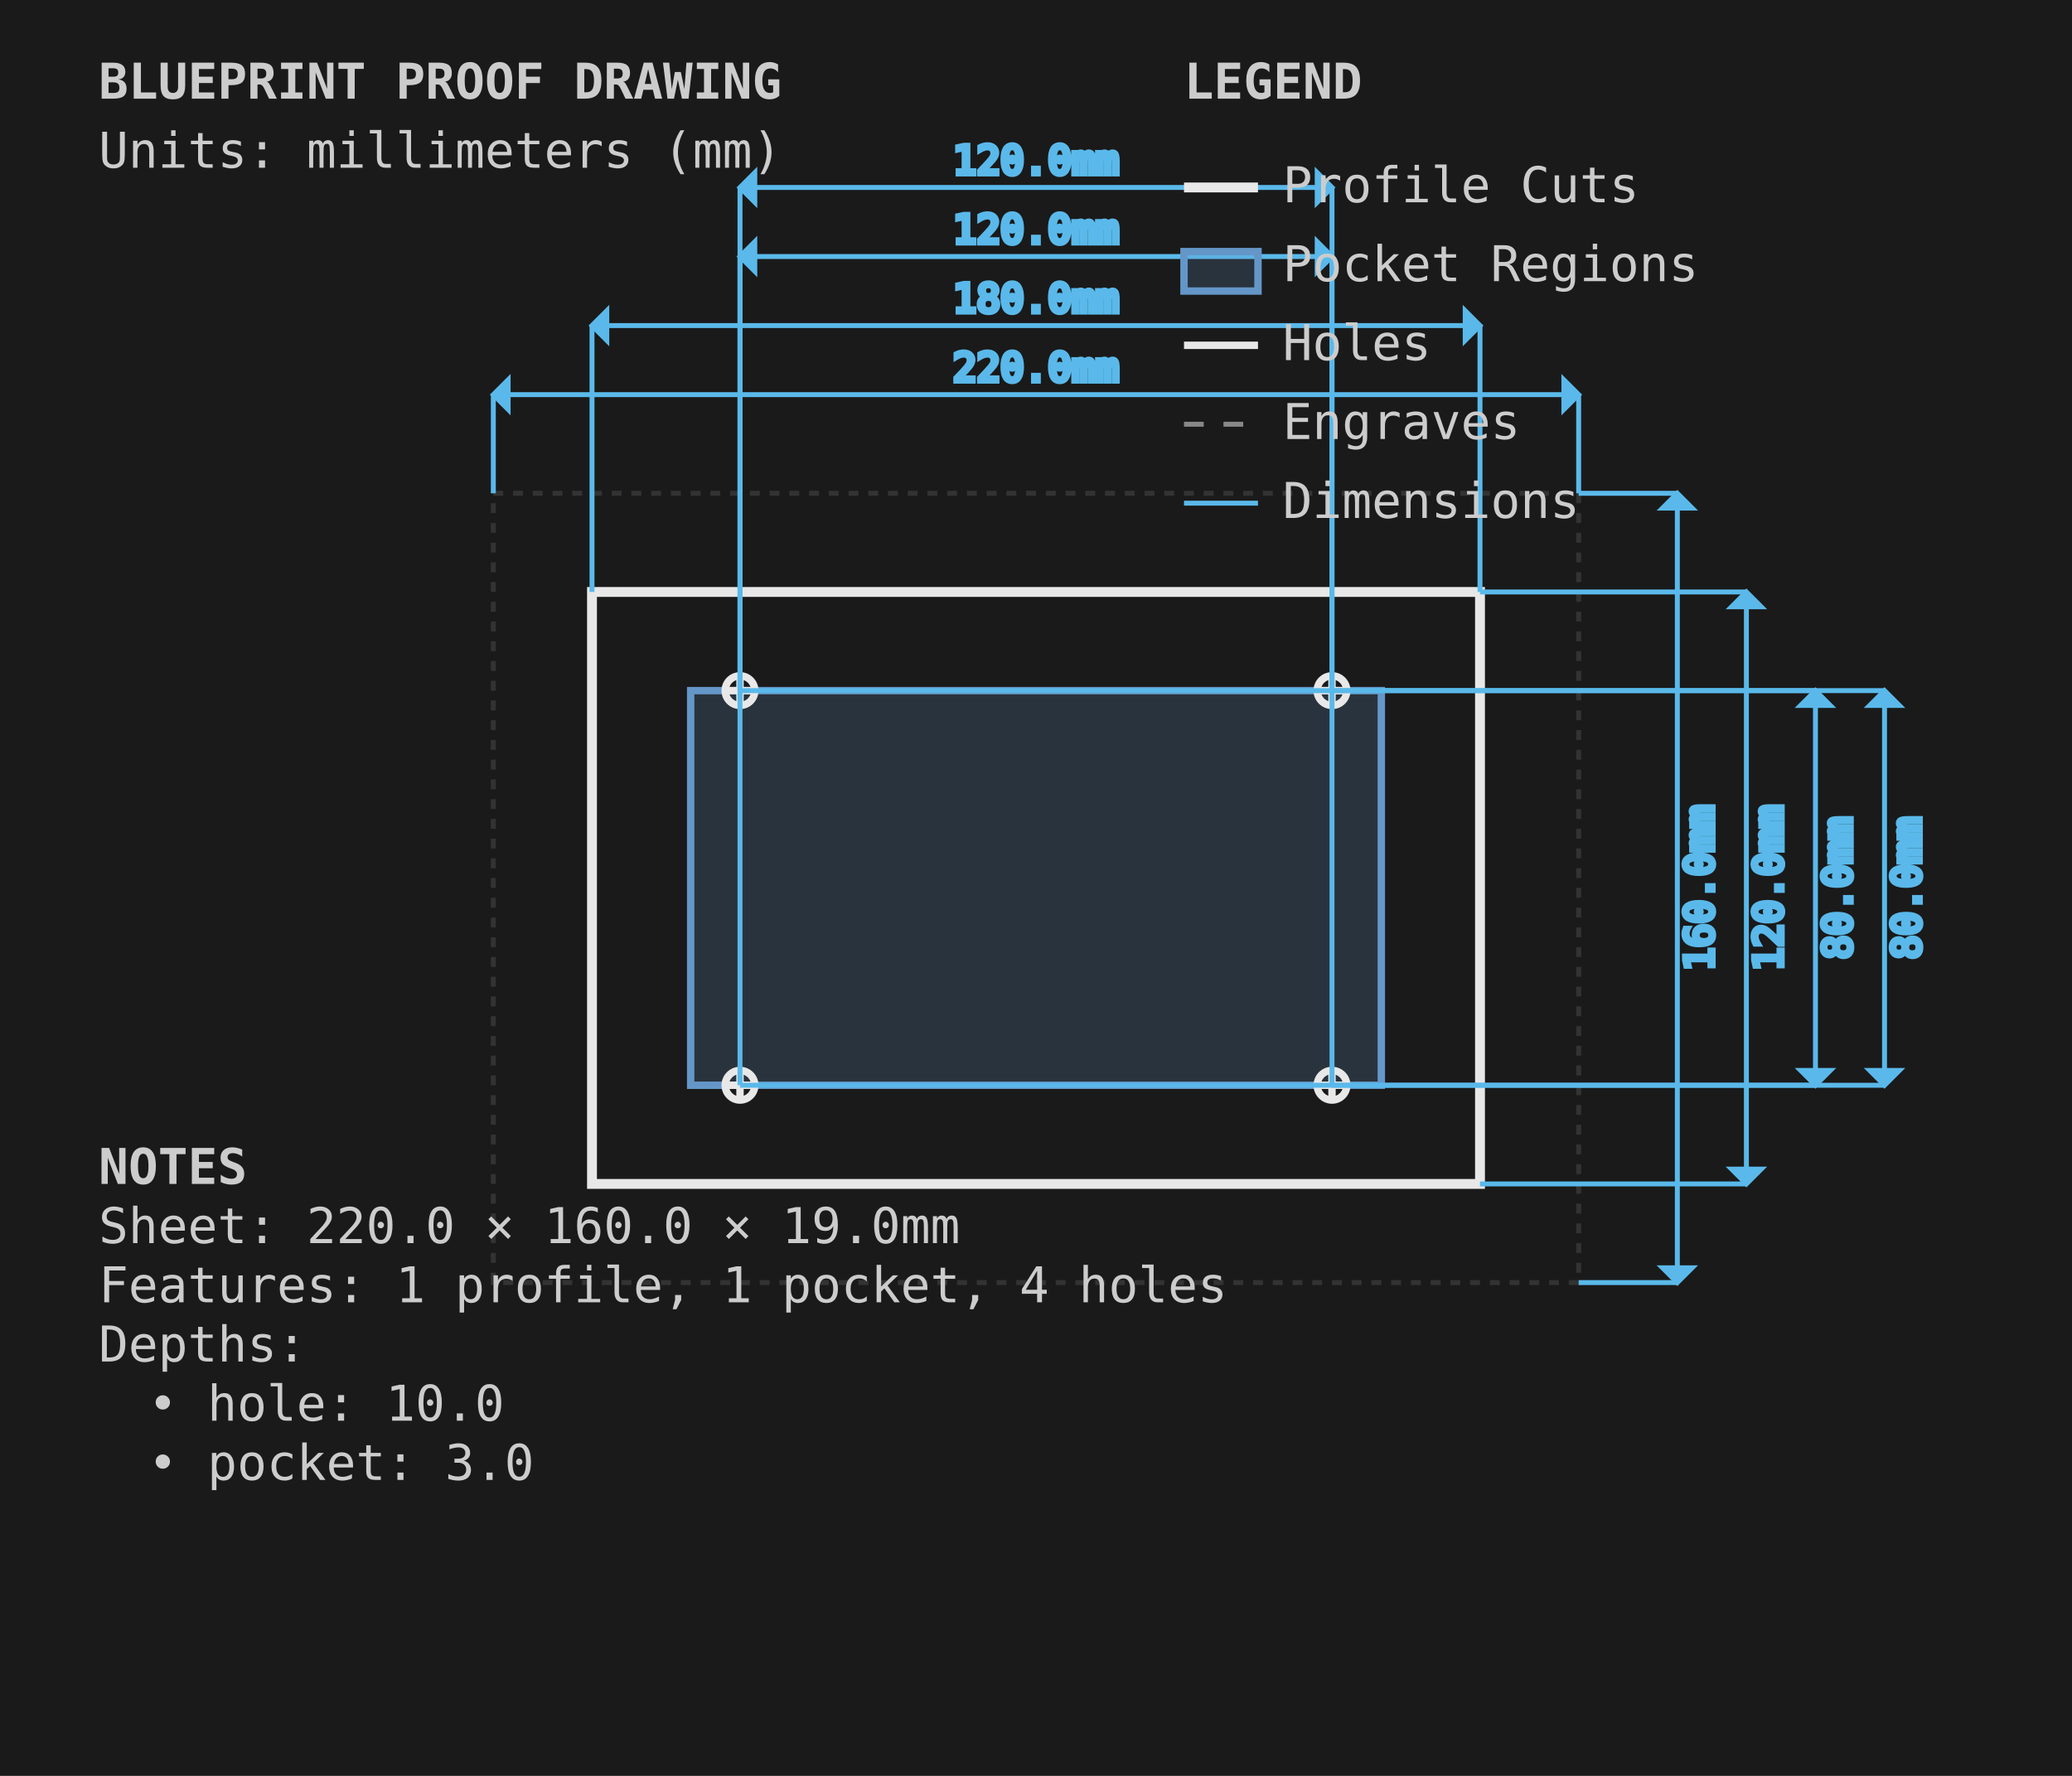
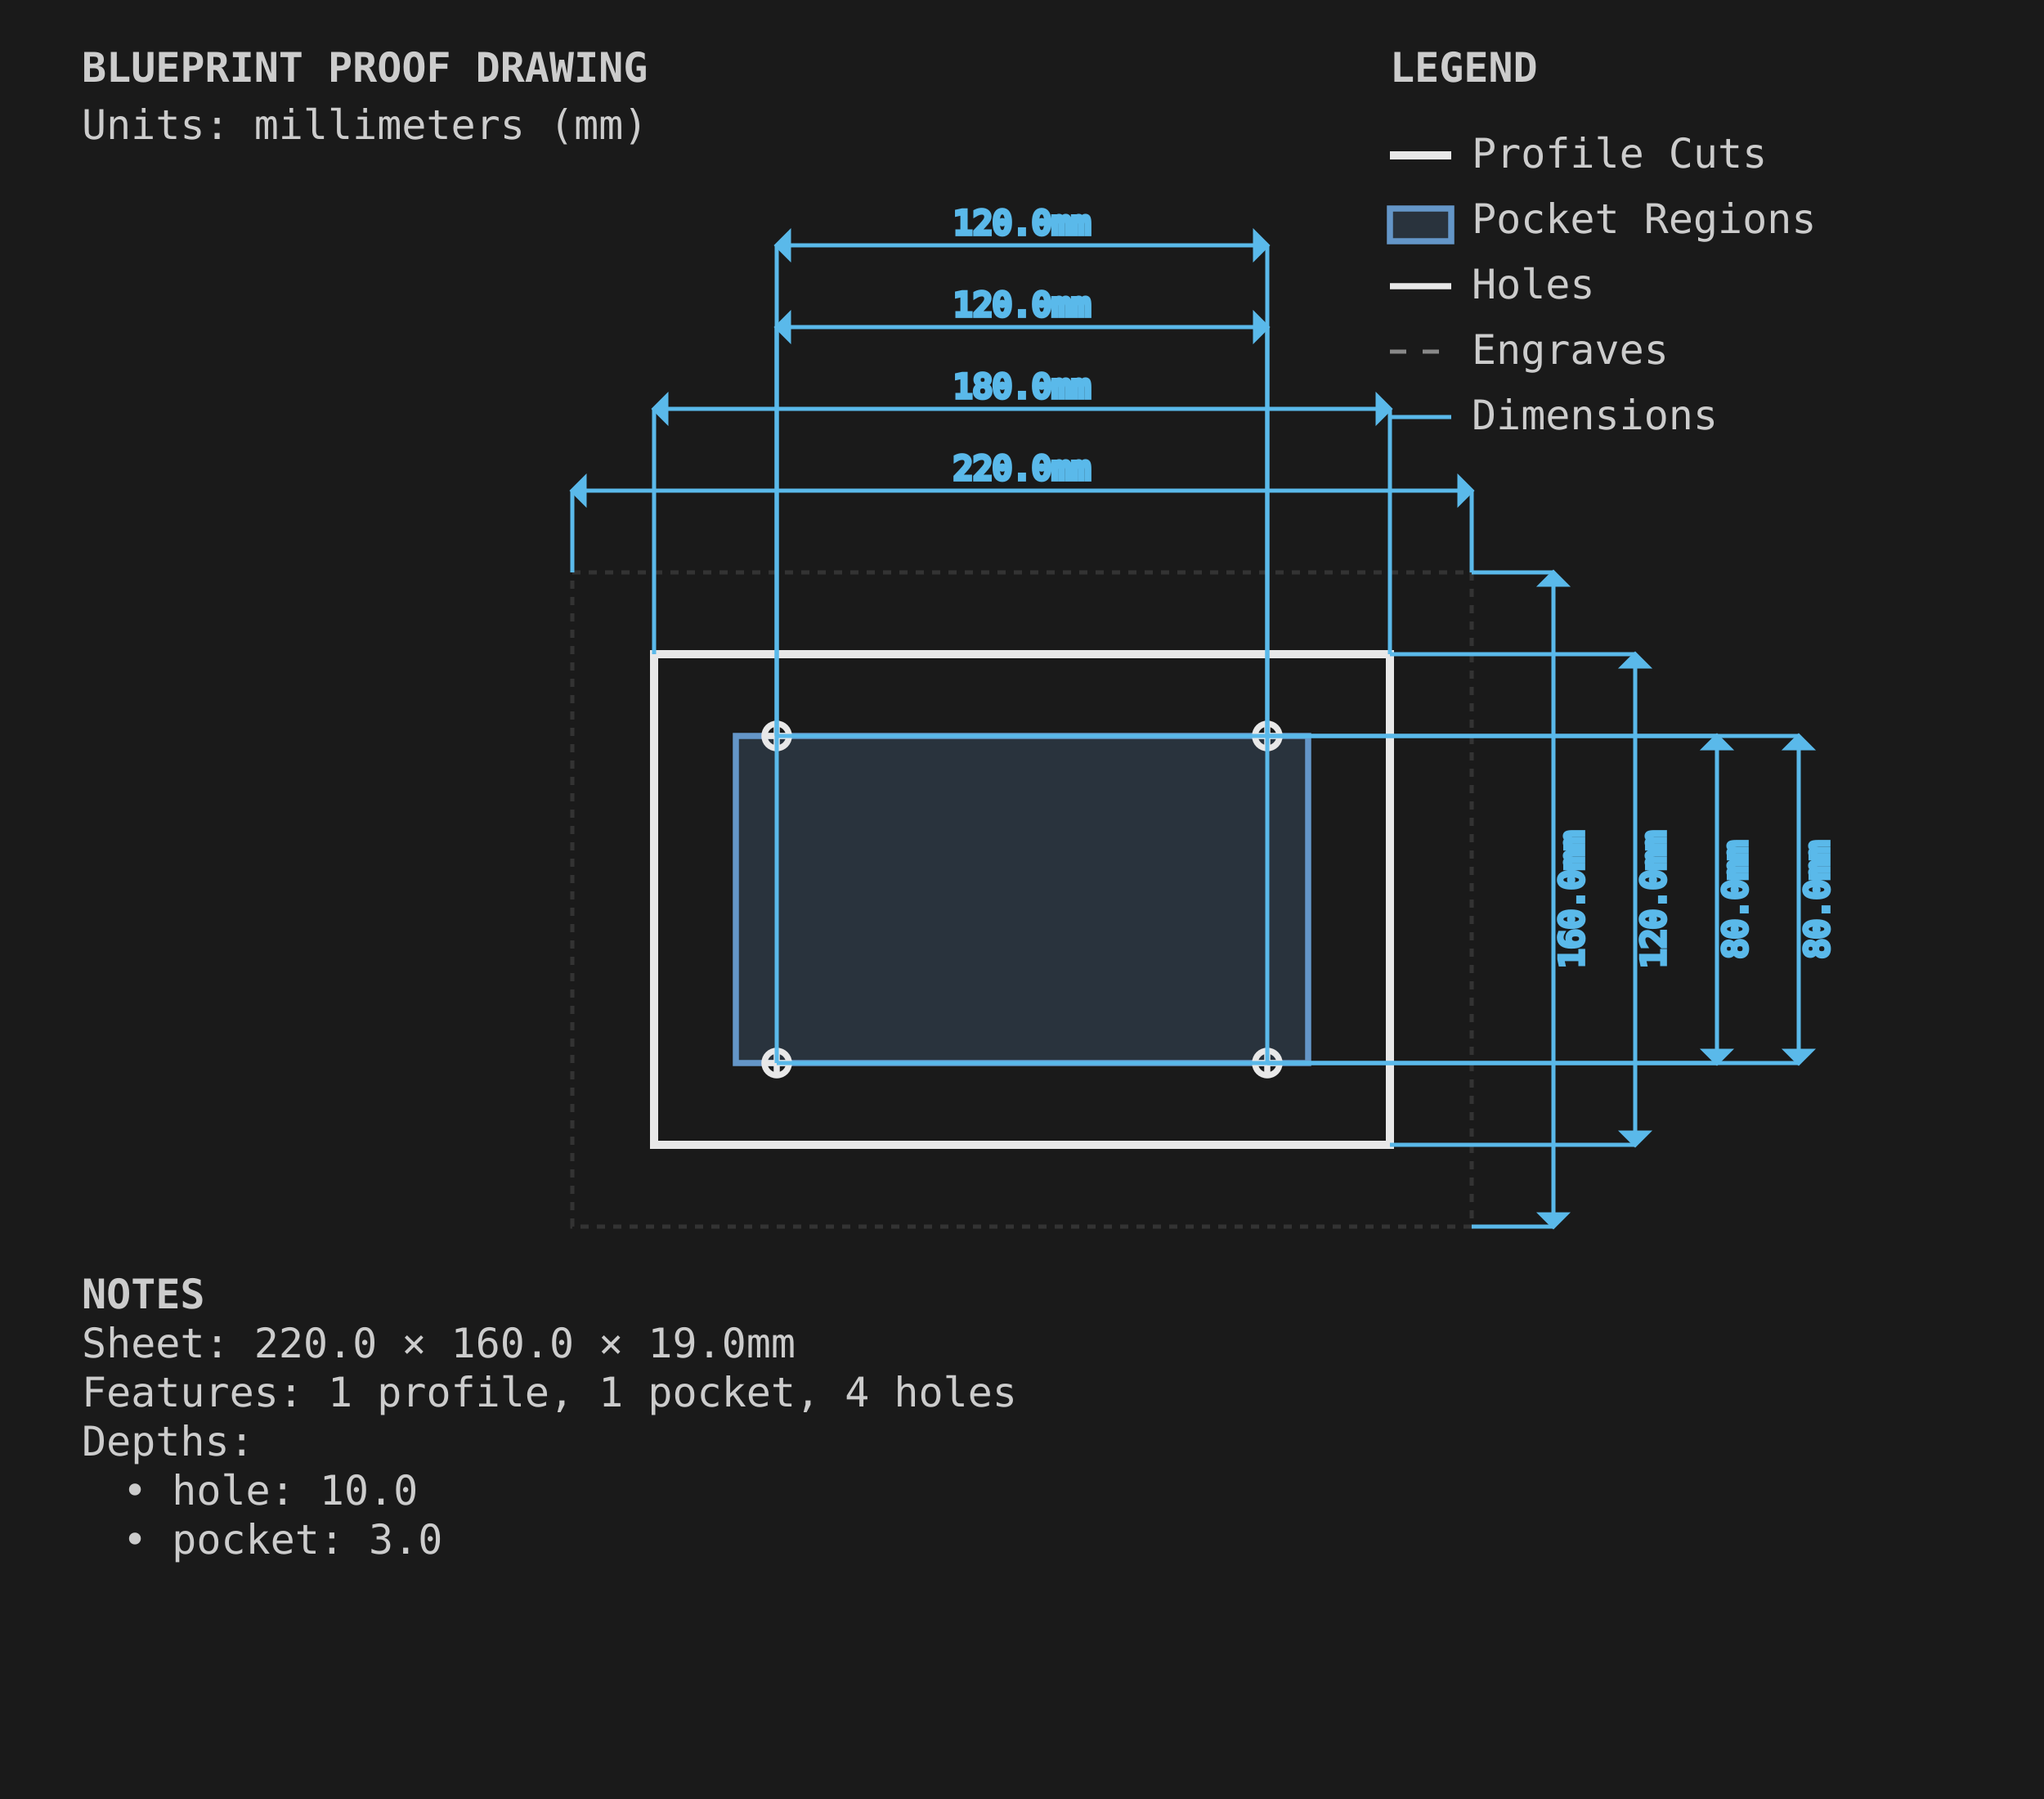
- <svg xmlns="http://www.w3.org/2000/svg" viewBox="0 0 420.0 360.0" width="420.0mm" height="360.0mm">
+ <svg xmlns="http://www.w3.org/2000/svg" viewBox="0 0 500.0 440.0" width="500.0mm" height="440.0mm">
  <style>
        .sheet-outline { stroke: #333333; stroke-width: 1; fill: none; stroke-dasharray: 2,2; }
        .profile-cuts { stroke: #e8e8e8; stroke-width: 2; fill: none; }
        .pocket-regions { stroke: #6496c8; stroke-width: 1.5; fill: #6496c8; fill-opacity: 0.2; }
        .holes { stroke: #e8e8e8; stroke-width: 1.5; fill: none; }
        .engrave-paths { stroke: #888888; stroke-width: 1; fill: none; stroke-dasharray: 4,4; }
        .construction { stroke: #333333; stroke-width: 0.5; fill: none; stroke-dasharray: 2,2; }
        .dimensions { stroke: #5ab9ea; stroke-width: 1; fill: none; }
        .dimension-text { fill: #5ab9ea; font-family: monospace; font-size: 8px; }
        .notes { fill: #cccccc; font-family: monospace; font-size: 10px; }
        .legend { fill: #cccccc; font-family: monospace; font-size: 10px; }
    </style>
-   <rect x="0" y="0" width="420.0" height="360.0" fill="#1a1a1a" />
+   <rect x="0" y="0" width="500.0" height="440.0" fill="#1a1a1a" />
  <g id="SHEET_OUTLINE" class="sheet-outline">
-     <rect x="100" y="100" width="220.0" height="160.0" />
+     <rect x="140" y="140" width="220.0" height="160.0" />
  </g>
  <g id="PROFILE_CUTS" class="profile-cuts">
-     <rect x="120.0" y="120.0" width="180.0" height="120.0" />
+     <rect x="160.0" y="160.0" width="180.0" height="120.0" />
  </g>
  <g id="POCKET_REGIONS" class="pocket-regions">
-     <rect x="140.0" y="140.0" width="140.0" height="80.0" />
+     <rect x="180.0" y="180.0" width="140.0" height="80.0" />
  </g>
  <g id="ENGRAVE_PATHS" class="engrave-paths" />
  <g id="HOLES" class="holes">
-     <circle cx="150.0" cy="140.0" r="3.0" />
-     <line x1="147.0" y1="140.0" x2="153.0" y2="140.0" />
-     <line x1="150.0" y1="137.0" x2="150.0" y2="143.0" />
-     <circle cx="270.0" cy="140.0" r="3.0" />
-     <line x1="267.0" y1="140.0" x2="273.0" y2="140.0" />
-     <line x1="270.0" y1="137.0" x2="270.0" y2="143.0" />
-     <circle cx="150.0" cy="220.0" r="3.0" />
-     <line x1="147.0" y1="220.0" x2="153.0" y2="220.0" />
-     <line x1="150.0" y1="217.0" x2="150.0" y2="223.0" />
-     <circle cx="270.0" cy="220.0" r="3.0" />
-     <line x1="267.0" y1="220.0" x2="273.0" y2="220.0" />
-     <line x1="270.0" y1="217.0" x2="270.0" y2="223.0" />
+     <circle cx="190.0" cy="180.0" r="3.0" />
+     <line x1="187.0" y1="180.0" x2="193.0" y2="180.0" />
+     <line x1="190.0" y1="177.0" x2="190.0" y2="183.0" />
+     <circle cx="310.0" cy="180.0" r="3.0" />
+     <line x1="307.0" y1="180.0" x2="313.0" y2="180.0" />
+     <line x1="310.0" y1="177.0" x2="310.0" y2="183.0" />
+     <circle cx="190.0" cy="260.0" r="3.0" />
+     <line x1="187.0" y1="260.0" x2="193.0" y2="260.0" />
+     <line x1="190.0" y1="257.0" x2="190.0" y2="263.0" />
+     <circle cx="310.0" cy="260.0" r="3.0" />
+     <line x1="307.0" y1="260.0" x2="313.0" y2="260.0" />
+     <line x1="310.0" y1="257.0" x2="310.0" y2="263.0" />
  </g>
  <g id="CONSTRUCTION" class="construction" />
  <g id="DIMENSIONS" class="dimensions">
-     <line x1="100" y1="100" x2="100" y2="80.0" stroke="#5ab9ea" stroke-width="1" />
-     <line x1="320.0" y1="100" x2="320.0" y2="80.0" stroke="#5ab9ea" stroke-width="1" />
-     <line x1="100" y1="80.0" x2="320.0" y2="80.0" stroke="#5ab9ea" stroke-width="1" />
-     <polygon points="100,80.0 103.0,77.0 103.0,83.0" fill="#5ab9ea" />
-     <polygon points="320.0,80.0 317.0,77.0 317.0,83.0" fill="#5ab9ea" />
-     <text x="210.0" y="75.0" class="dimension-text" text-anchor="middle" dominant-baseline="middle">220.0mm</text>
-     <line x1="320.0" y1="100" x2="340.0" y2="100" stroke="#5ab9ea" stroke-width="1" />
-     <line x1="320.0" y1="260.0" x2="340.0" y2="260.0" stroke="#5ab9ea" stroke-width="1" />
-     <line x1="340.0" y1="100" x2="340.0" y2="260.0" stroke="#5ab9ea" stroke-width="1" />
-     <polygon points="340.0,100 337.0,103.0 343.0,103.0" fill="#5ab9ea" />
-     <polygon points="340.0,260.0 337.0,257.0 343.0,257.0" fill="#5ab9ea" />
-     <text x="345.0" y="180.0" class="dimension-text" text-anchor="middle" dominant-baseline="middle" transform="rotate(-90 345.0 180.0)">160.0mm</text>
-     <line x1="120.0" y1="120.0" x2="120.0" y2="66.0" stroke="#5ab9ea" stroke-width="1" />
-     <line x1="300.0" y1="120.0" x2="300.0" y2="66.0" stroke="#5ab9ea" stroke-width="1" />
-     <line x1="120.0" y1="66.0" x2="300.0" y2="66.0" stroke="#5ab9ea" stroke-width="1" />
-     <polygon points="120.0,66.0 123.0,63.0 123.0,69.0" fill="#5ab9ea" />
-     <polygon points="300.0,66.0 297.0,63.0 297.0,69.0" fill="#5ab9ea" />
-     <text x="210.0" y="61.0" class="dimension-text" text-anchor="middle" dominant-baseline="middle">180.0mm</text>
-     <line x1="300.0" y1="120.0" x2="354.0" y2="120.0" stroke="#5ab9ea" stroke-width="1" />
-     <line x1="300.0" y1="240.0" x2="354.0" y2="240.0" stroke="#5ab9ea" stroke-width="1" />
-     <line x1="354.0" y1="120.0" x2="354.0" y2="240.0" stroke="#5ab9ea" stroke-width="1" />
-     <polygon points="354.0,120.0 351.0,123.0 357.0,123.0" fill="#5ab9ea" />
-     <polygon points="354.0,240.0 351.0,237.0 357.0,237.0" fill="#5ab9ea" />
-     <text x="359.0" y="180.0" class="dimension-text" text-anchor="middle" dominant-baseline="middle" transform="rotate(-90 359.0 180.0)">120.0mm</text>
-     <line x1="150.0" y1="140.0" x2="150.0" y2="52.0" stroke="#5ab9ea" stroke-width="1" />
-     <line x1="270.0" y1="140.0" x2="270.0" y2="52.0" stroke="#5ab9ea" stroke-width="1" />
-     <line x1="150.0" y1="52.0" x2="270.0" y2="52.0" stroke="#5ab9ea" stroke-width="1" />
-     <polygon points="150.0,52.0 153.0,49.0 153.0,55.0" fill="#5ab9ea" />
-     <polygon points="270.0,52.0 267.0,49.0 267.0,55.0" fill="#5ab9ea" />
-     <text x="210.0" y="47.0" class="dimension-text" text-anchor="middle" dominant-baseline="middle">120.0mm</text>
-     <line x1="150.0" y1="220.0" x2="150.0" y2="38.0" stroke="#5ab9ea" stroke-width="1" />
-     <line x1="270.0" y1="220.0" x2="270.0" y2="38.0" stroke="#5ab9ea" stroke-width="1" />
-     <line x1="150.0" y1="38.0" x2="270.0" y2="38.0" stroke="#5ab9ea" stroke-width="1" />
-     <polygon points="150.0,38.0 153.0,35.0 153.0,41.0" fill="#5ab9ea" />
-     <polygon points="270.0,38.0 267.0,35.0 267.0,41.0" fill="#5ab9ea" />
-     <text x="210.0" y="33.0" class="dimension-text" text-anchor="middle" dominant-baseline="middle">120.0mm</text>
-     <line x1="150.0" y1="140.0" x2="368.0" y2="140.0" stroke="#5ab9ea" stroke-width="1" />
-     <line x1="150.0" y1="220.0" x2="368.0" y2="220.0" stroke="#5ab9ea" stroke-width="1" />
-     <line x1="368.0" y1="140.0" x2="368.0" y2="220.0" stroke="#5ab9ea" stroke-width="1" />
-     <polygon points="368.0,140.0 365.0,143.0 371.0,143.0" fill="#5ab9ea" />
-     <polygon points="368.0,220.0 365.0,217.0 371.0,217.0" fill="#5ab9ea" />
-     <text x="373.0" y="180.0" class="dimension-text" text-anchor="middle" dominant-baseline="middle" transform="rotate(-90 373.0 180.0)">80.0mm</text>
-     <line x1="270.0" y1="140.0" x2="382.0" y2="140.0" stroke="#5ab9ea" stroke-width="1" />
-     <line x1="270.0" y1="220.0" x2="382.0" y2="220.0" stroke="#5ab9ea" stroke-width="1" />
-     <line x1="382.0" y1="140.0" x2="382.0" y2="220.0" stroke="#5ab9ea" stroke-width="1" />
-     <polygon points="382.0,140.0 379.0,143.0 385.0,143.0" fill="#5ab9ea" />
-     <polygon points="382.0,220.0 379.0,217.0 385.0,217.0" fill="#5ab9ea" />
-     <text x="387.0" y="180.0" class="dimension-text" text-anchor="middle" dominant-baseline="middle" transform="rotate(-90 387.0 180.0)">80.0mm</text>
+     <line x1="140" y1="140" x2="140" y2="120.0" stroke="#5ab9ea" stroke-width="1" />
+     <line x1="360.0" y1="140" x2="360.0" y2="120.0" stroke="#5ab9ea" stroke-width="1" />
+     <line x1="140" y1="120.0" x2="360.0" y2="120.0" stroke="#5ab9ea" stroke-width="1" />
+     <polygon points="140,120.0 143.0,117.0 143.0,123.0" fill="#5ab9ea" />
+     <polygon points="360.0,120.0 357.0,117.0 357.0,123.0" fill="#5ab9ea" />
+     <text x="250.0" y="115.0" class="dimension-text" text-anchor="middle" dominant-baseline="middle">220.0mm</text>
+     <line x1="360.0" y1="140" x2="380.0" y2="140" stroke="#5ab9ea" stroke-width="1" />
+     <line x1="360.0" y1="300.0" x2="380.0" y2="300.0" stroke="#5ab9ea" stroke-width="1" />
+     <line x1="380.0" y1="140" x2="380.0" y2="300.0" stroke="#5ab9ea" stroke-width="1" />
+     <polygon points="380.0,140 377.0,143.0 383.0,143.0" fill="#5ab9ea" />
+     <polygon points="380.0,300.0 377.0,297.0 383.0,297.0" fill="#5ab9ea" />
+     <text x="385.0" y="220.0" class="dimension-text" text-anchor="middle" dominant-baseline="middle" transform="rotate(-90 385.0 220.0)">160.0mm</text>
+     <line x1="160.0" y1="160.0" x2="160.0" y2="100.0" stroke="#5ab9ea" stroke-width="1" />
+     <line x1="340.0" y1="160.0" x2="340.0" y2="100.0" stroke="#5ab9ea" stroke-width="1" />
+     <line x1="160.0" y1="100.0" x2="340.0" y2="100.0" stroke="#5ab9ea" stroke-width="1" />
+     <polygon points="160.0,100.0 163.0,97.0 163.0,103.0" fill="#5ab9ea" />
+     <polygon points="340.0,100.0 337.0,97.0 337.0,103.0" fill="#5ab9ea" />
+     <text x="250.0" y="95.0" class="dimension-text" text-anchor="middle" dominant-baseline="middle">180.0mm</text>
+     <line x1="340.0" y1="160.0" x2="400.0" y2="160.0" stroke="#5ab9ea" stroke-width="1" />
+     <line x1="340.0" y1="280.0" x2="400.0" y2="280.0" stroke="#5ab9ea" stroke-width="1" />
+     <line x1="400.0" y1="160.0" x2="400.0" y2="280.0" stroke="#5ab9ea" stroke-width="1" />
+     <polygon points="400.0,160.0 397.0,163.0 403.0,163.0" fill="#5ab9ea" />
+     <polygon points="400.0,280.0 397.0,277.0 403.0,277.0" fill="#5ab9ea" />
+     <text x="405.0" y="220.0" class="dimension-text" text-anchor="middle" dominant-baseline="middle" transform="rotate(-90 405.0 220.0)">120.0mm</text>
+     <line x1="190.0" y1="180.0" x2="190.0" y2="80.0" stroke="#5ab9ea" stroke-width="1" />
+     <line x1="310.0" y1="180.0" x2="310.0" y2="80.0" stroke="#5ab9ea" stroke-width="1" />
+     <line x1="190.0" y1="80.0" x2="310.0" y2="80.0" stroke="#5ab9ea" stroke-width="1" />
+     <polygon points="190.0,80.0 193.0,77.0 193.0,83.0" fill="#5ab9ea" />
+     <polygon points="310.0,80.0 307.0,77.0 307.0,83.0" fill="#5ab9ea" />
+     <text x="250.0" y="75.0" class="dimension-text" text-anchor="middle" dominant-baseline="middle">120.0mm</text>
+     <line x1="190.0" y1="260.0" x2="190.0" y2="60.0" stroke="#5ab9ea" stroke-width="1" />
+     <line x1="310.0" y1="260.0" x2="310.0" y2="60.0" stroke="#5ab9ea" stroke-width="1" />
+     <line x1="190.0" y1="60.0" x2="310.0" y2="60.0" stroke="#5ab9ea" stroke-width="1" />
+     <polygon points="190.0,60.0 193.0,57.0 193.0,63.0" fill="#5ab9ea" />
+     <polygon points="310.0,60.0 307.0,57.0 307.0,63.0" fill="#5ab9ea" />
+     <text x="250.0" y="55.0" class="dimension-text" text-anchor="middle" dominant-baseline="middle">120.0mm</text>
+     <line x1="190.0" y1="180.0" x2="420.0" y2="180.0" stroke="#5ab9ea" stroke-width="1" />
+     <line x1="190.0" y1="260.0" x2="420.0" y2="260.0" stroke="#5ab9ea" stroke-width="1" />
+     <line x1="420.0" y1="180.0" x2="420.0" y2="260.0" stroke="#5ab9ea" stroke-width="1" />
+     <polygon points="420.0,180.0 417.0,183.0 423.0,183.0" fill="#5ab9ea" />
+     <polygon points="420.0,260.0 417.0,257.0 423.0,257.0" fill="#5ab9ea" />
+     <text x="425.0" y="220.0" class="dimension-text" text-anchor="middle" dominant-baseline="middle" transform="rotate(-90 425.0 220.0)">80.0mm</text>
+     <line x1="310.0" y1="180.0" x2="440.0" y2="180.0" stroke="#5ab9ea" stroke-width="1" />
+     <line x1="310.0" y1="260.0" x2="440.0" y2="260.0" stroke="#5ab9ea" stroke-width="1" />
+     <line x1="440.0" y1="180.0" x2="440.0" y2="260.0" stroke="#5ab9ea" stroke-width="1" />
+     <polygon points="440.0,180.0 437.0,183.0 443.0,183.0" fill="#5ab9ea" />
+     <polygon points="440.0,260.0 437.0,257.0 443.0,257.0" fill="#5ab9ea" />
+     <text x="445.0" y="220.0" class="dimension-text" text-anchor="middle" dominant-baseline="middle" transform="rotate(-90 445.0 220.0)">80.0mm</text>
  </g>
  <g id="NOTES" class="notes">
-     <text x="20" y="240.0" class="notes" font-weight="bold">NOTES</text>
-     <text x="20" y="252.0" class="notes">Sheet: 220.0 × 160.0 × 19.0mm</text>
-     <text x="20" y="264.0" class="notes">Features: 1 profile, 1 pocket, 4 holes</text>
-     <text x="20" y="276.0" class="notes">Depths:</text>
-     <text x="30" y="288.0" class="notes">• hole: 10.0</text>
-     <text x="30" y="300.0" class="notes">• pocket: 3.0</text>
+     <text x="20" y="320.0" class="notes" font-weight="bold">NOTES</text>
+     <text x="20" y="332.0" class="notes">Sheet: 220.0 × 160.0 × 19.0mm</text>
+     <text x="20" y="344.0" class="notes">Features: 1 profile, 1 pocket, 4 holes</text>
+     <text x="20" y="356.0" class="notes">Depths:</text>
+     <text x="30" y="368.0" class="notes">• hole: 10.0</text>
+     <text x="30" y="380.0" class="notes">• pocket: 3.0</text>
  </g>
  <g id="TITLE_BLOCK" class="title-block">
    <text x="20" y="20" class="notes" font-weight="bold" font-size="14px">BLUEPRINT PROOF DRAWING</text>
    <text x="20" y="34" class="notes" font-size="9px">Units: millimeters (mm)</text>
  </g>
  <g id="LEGEND" class="legend">
-     <text x="240.0" y="20" class="legend" font-weight="bold">LEGEND</text>
-     <line x1="240.0" y1="38" x2="255.0" y2="38" stroke="#e8e8e8" stroke-width="2" />
-     <text x="260.0" y="41" class="legend">Profile Cuts</text>
-     <rect x="240.0" y="51" width="15.0" height="8" stroke="#6496c8" stroke-width="1.5" fill="#6496c8" fill-opacity="0.2" />
-     <text x="260.0" y="57" class="legend">Pocket Regions</text>
-     <line x1="240.0" y1="70" x2="255.0" y2="70" stroke="#e8e8e8" stroke-width="1.5" />
-     <text x="260.0" y="73" class="legend">Holes</text>
-     <line x1="240.0" y1="86" x2="255.0" y2="86" stroke="#888888" stroke-width="1" stroke-dasharray="4,4" />
-     <text x="260.0" y="89" class="legend">Engraves</text>
-     <line x1="240.0" y1="102" x2="255.0" y2="102" stroke="#5ab9ea" stroke-width="1" />
-     <text x="260.0" y="105" class="legend">Dimensions</text>
+     <text x="340.0" y="20" class="legend" font-weight="bold">LEGEND</text>
+     <line x1="340.0" y1="38" x2="355.0" y2="38" stroke="#e8e8e8" stroke-width="2" />
+     <text x="360.0" y="41" class="legend">Profile Cuts</text>
+     <rect x="340.0" y="51" width="15.0" height="8" stroke="#6496c8" stroke-width="1.5" fill="#6496c8" fill-opacity="0.2" />
+     <text x="360.0" y="57" class="legend">Pocket Regions</text>
+     <line x1="340.0" y1="70" x2="355.0" y2="70" stroke="#e8e8e8" stroke-width="1.5" />
+     <text x="360.0" y="73" class="legend">Holes</text>
+     <line x1="340.0" y1="86" x2="355.0" y2="86" stroke="#888888" stroke-width="1" stroke-dasharray="4,4" />
+     <text x="360.0" y="89" class="legend">Engraves</text>
+     <line x1="340.0" y1="102" x2="355.0" y2="102" stroke="#5ab9ea" stroke-width="1" />
+     <text x="360.0" y="105" class="legend">Dimensions</text>
  </g>
</svg>
